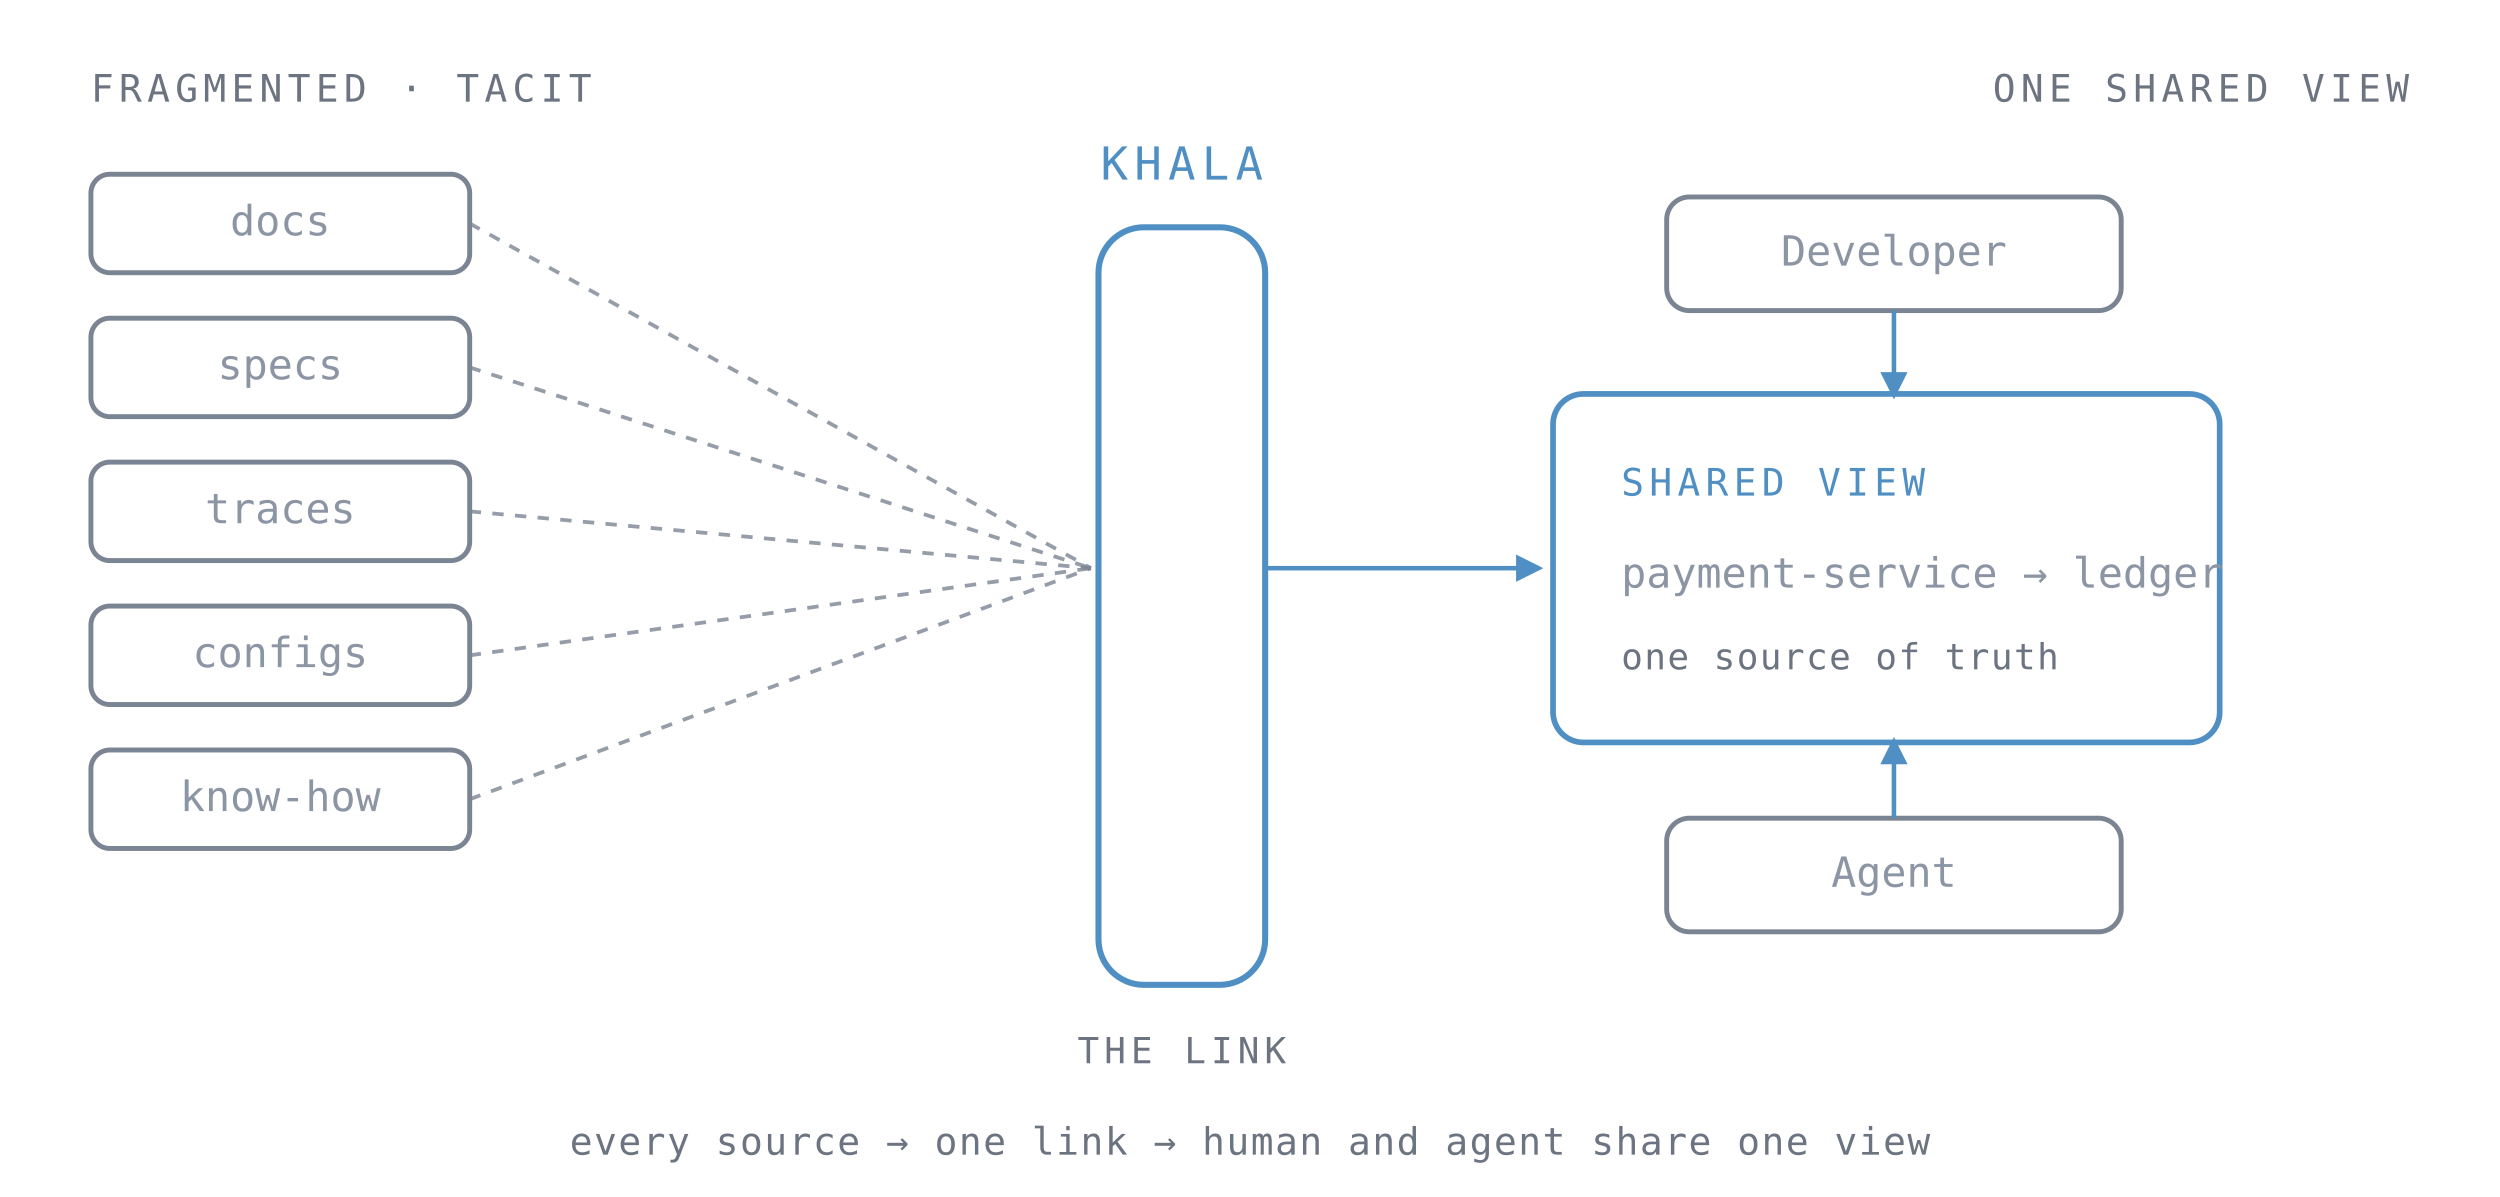
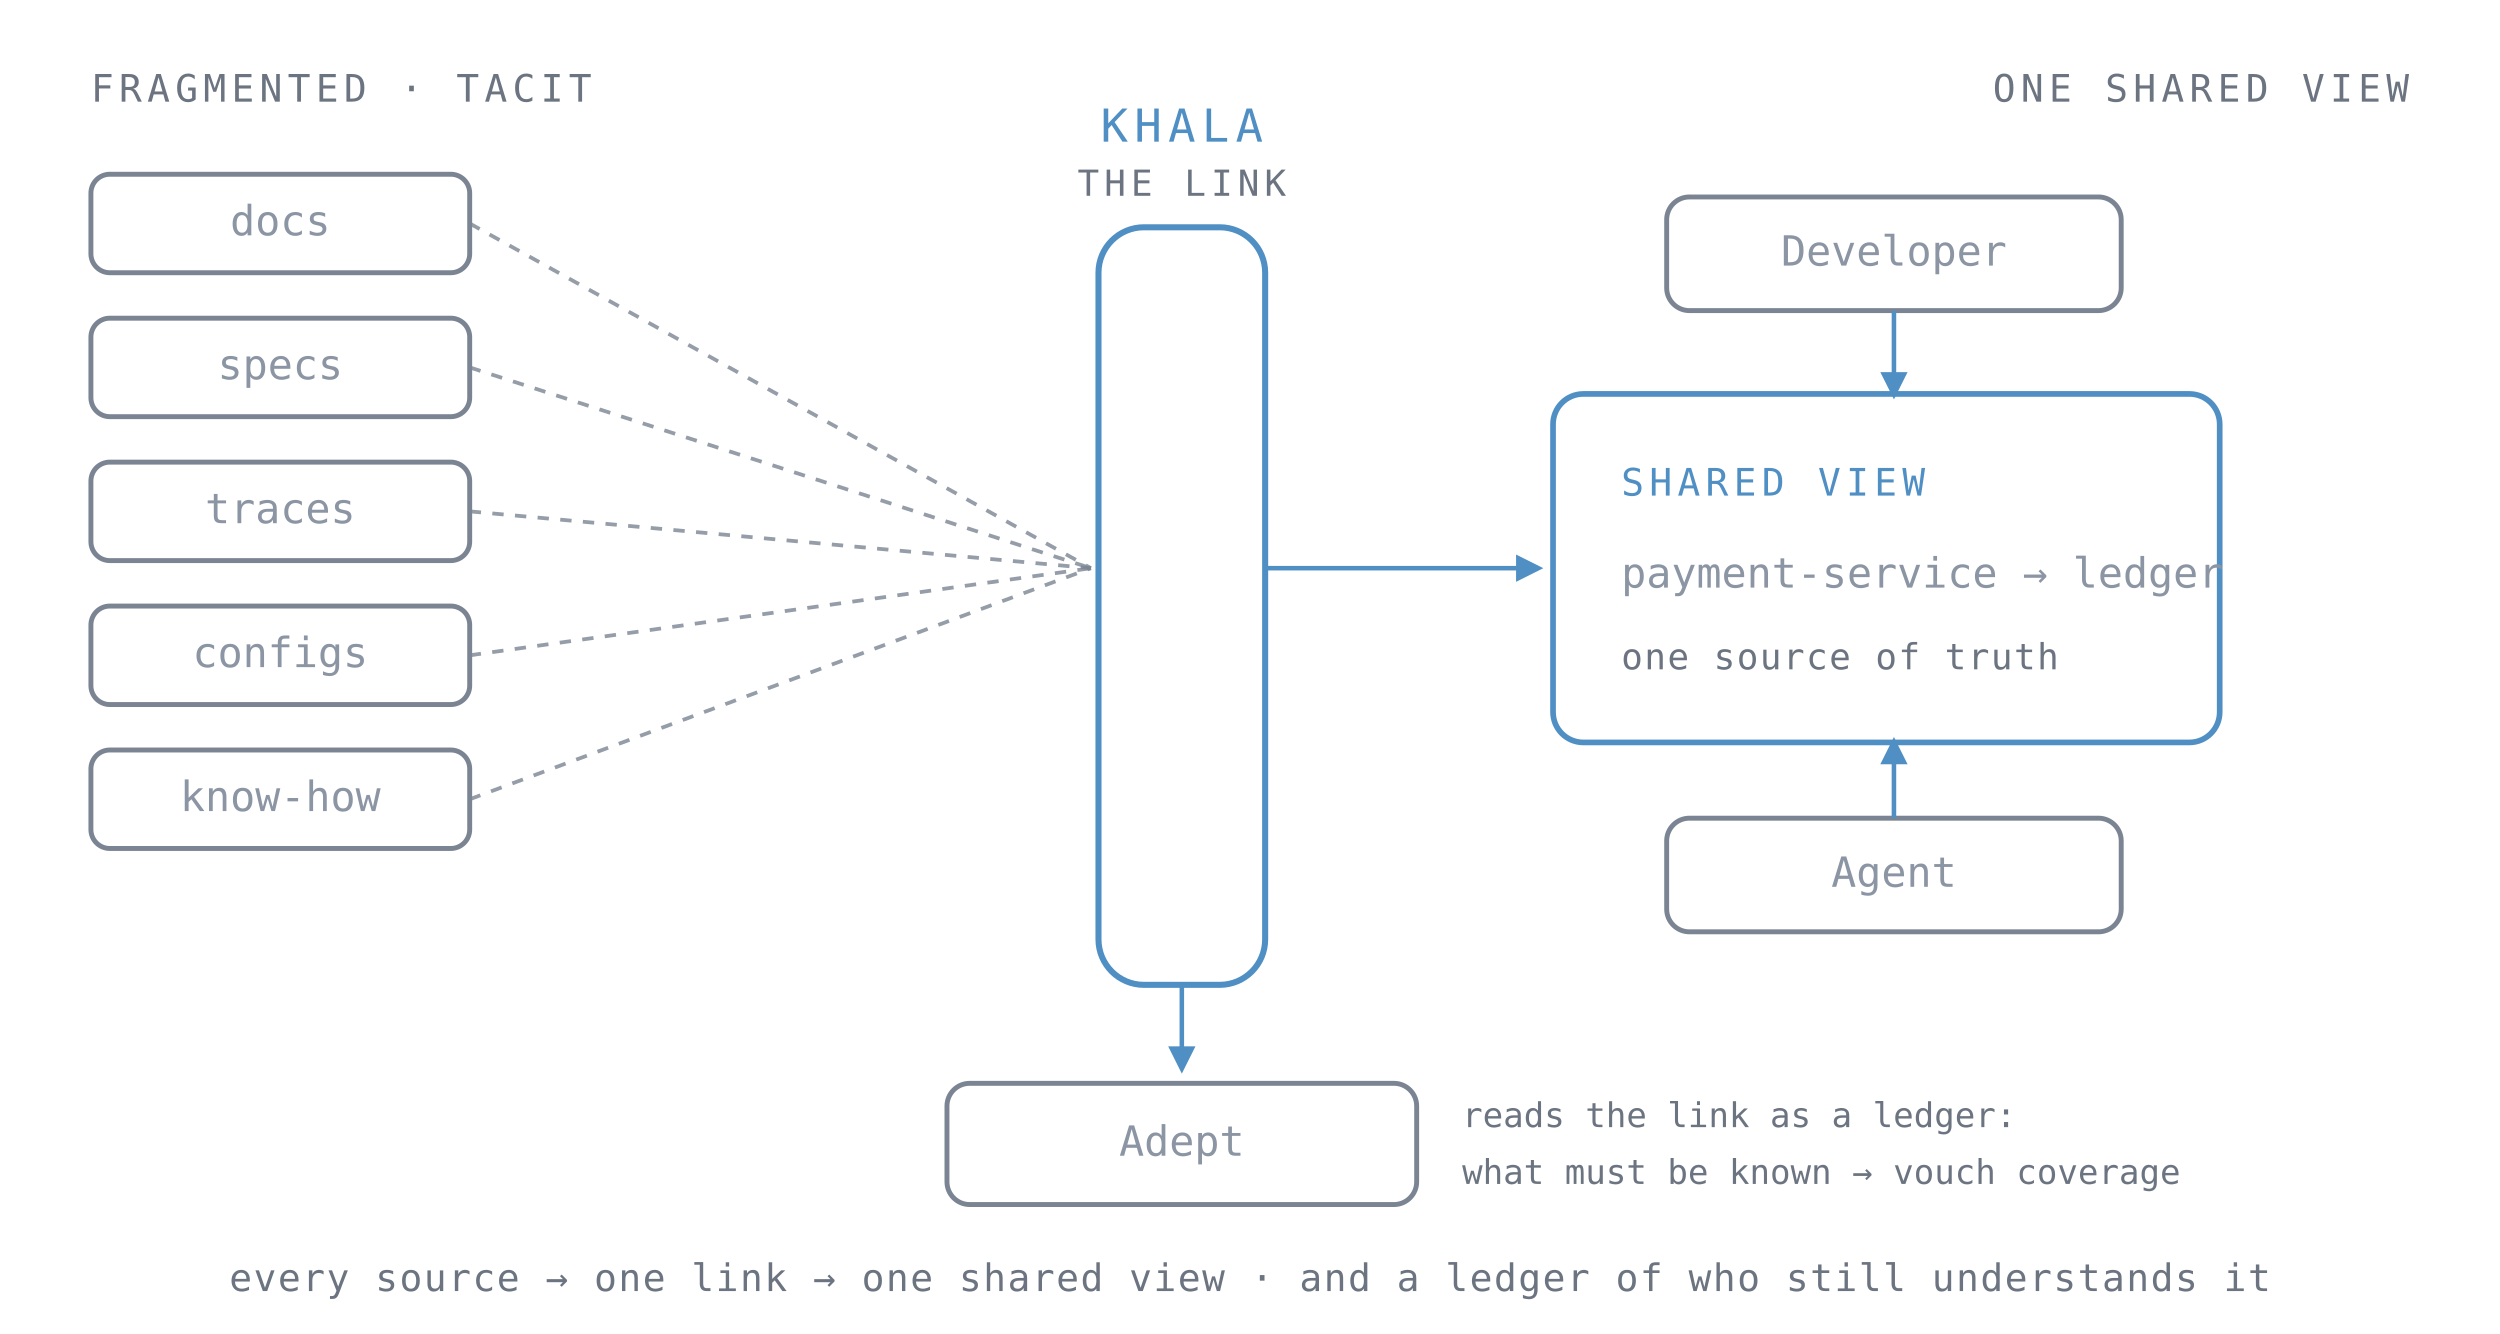
- <svg xmlns="http://www.w3.org/2000/svg" width="660" height="316" viewBox="0 0 660 316" role="img" aria-label="Khala unifies fragmented, tacit knowledge — docs, specs, traces, configs, know-how — into one link. From that single link, a human developer and an AI agent read the same shared view: one source of truth. The tools connect only through Khala.">
+ <svg xmlns="http://www.w3.org/2000/svg" width="660" height="352" viewBox="0 0 660 352" role="img" aria-label="Khala unifies fragmented, tacit knowledge — docs, specs, traces, configs, know-how — into one link. From that single link, a human developer and an AI agent read the same shared view: one source of truth. Below, Adept reads the same link as a ledger: what must be known is the denominator of cognitive debt, measured as vouch coverage. The tools connect only through Khala.">
  <style>
    text { font-family: ui-monospace, 'JetBrains Mono', 'Cascadia Code', monospace; dominant-baseline: middle; }
    .lbl { fill: #6b7480; font-size: 10px; letter-spacing: .14em; }
    .n { fill: #8b95a3; font-size: 11px; }
    .k { fill: #4f8fc4; font-size: 12px; letter-spacing: .14em; }
    .kd { fill: #6b7480; font-size: 9.5px; letter-spacing: .14em; }
    .box { fill: none; stroke: #7b8492; stroke-width: 1.3; }
    .khala { fill: none; stroke: #4f8fc4; stroke-width: 1.6; }
    .card { fill: none; stroke: #4f8fc4; stroke-width: 1.5; }
    .tacit { stroke: #7b8492; stroke-width: 1; fill: none; stroke-dasharray: 3 3; opacity: .8; }
    .ln { stroke: #4f8fc4; stroke-width: 1.2; fill: none; }
    .cap { fill: #6b7480; font-size: 10px; letter-spacing: .04em; }
+     .s { fill: #6b7480; font-size: 9px; }
  </style>
  <defs>
    <marker id="ec-a" viewBox="0 0 10 10" refX="8" refY="5" markerWidth="6" markerHeight="6" orient="auto-start-reverse">
      <path d="M0 0 L10 5 L0 10 z" fill="#4f8fc4" />
    </marker>
  </defs>
  <text class="lbl" x="24" y="24">FRAGMENTED · TACIT</text>
  <text class="lbl" x="636" y="24" text-anchor="end">ONE SHARED VIEW</text>
  <path class="tacit" d="M124 59 L288 150" />
  <path class="tacit" d="M124 97 L288 150" />
  <path class="tacit" d="M124 135 L288 150" />
  <path class="tacit" d="M124 173 L288 150" />
  <path class="tacit" d="M124 211 L288 150" />
  <rect class="box" x="24" y="46" width="100" height="26" rx="5" />
  <text class="n" x="74" y="59" text-anchor="middle">docs</text>
  <rect class="box" x="24" y="84" width="100" height="26" rx="5" />
  <text class="n" x="74" y="97" text-anchor="middle">specs</text>
  <rect class="box" x="24" y="122" width="100" height="26" rx="5" />
  <text class="n" x="74" y="135" text-anchor="middle">traces</text>
  <rect class="box" x="24" y="160" width="100" height="26" rx="5" />
  <text class="n" x="74" y="173" text-anchor="middle">configs</text>
  <rect class="box" x="24" y="198" width="100" height="26" rx="5" />
  <text class="n" x="74" y="211" text-anchor="middle">know-how</text>
  <rect class="khala" x="290" y="60" width="44" height="200" rx="12" />
-   <text class="k" x="312" y="44" text-anchor="middle">KHALA</text>
-   <text class="kd" x="312" y="278" text-anchor="middle">THE LINK</text>
+   <text class="k" x="312" y="34" text-anchor="middle">KHALA</text>
+   <text class="kd" x="312" y="49" text-anchor="middle">THE LINK</text>
  <path class="ln" d="M334 150 L406 150" marker-end="url(#ec-a)" />
  <rect class="card" x="410" y="104" width="176" height="92" rx="8" />
  <text class="k" x="428" y="128" style="font-size:10px">SHARED VIEW</text>
  <text class="n" x="428" y="152">payment-service → ledger</text>
  <text class="kd" x="428" y="174" style="letter-spacing:.04em">one source of truth</text>
  <rect class="box" x="440" y="52" width="120" height="30" rx="6" />
  <text class="n" x="500" y="67" text-anchor="middle">Developer</text>
  <path class="ln" d="M500 82 L500 104" marker-end="url(#ec-a)" />
  <rect class="box" x="440" y="216" width="120" height="30" rx="6" />
  <text class="n" x="500" y="231" text-anchor="middle">Agent</text>
  <path class="ln" d="M500 216 L500 196" marker-end="url(#ec-a)" />
-   <text class="cap" x="330" y="302" text-anchor="middle">every source → one link → human and agent share one view</text>
+   <path class="ln" d="M312 260 L312 282" marker-end="url(#ec-a)" />
+   <rect class="box" x="250" y="286" width="124" height="32" rx="6" />
+   <text class="n" x="312" y="302" text-anchor="middle">Adept</text>
+   <text class="s" x="386" y="295">reads the link as a ledger:</text>
+   <text class="s" x="386" y="310">what must be known → vouch coverage</text>
+   <text class="cap" x="330" y="338" text-anchor="middle">every source → one link → one shared view · and a ledger of who still understands it</text>
</svg>
